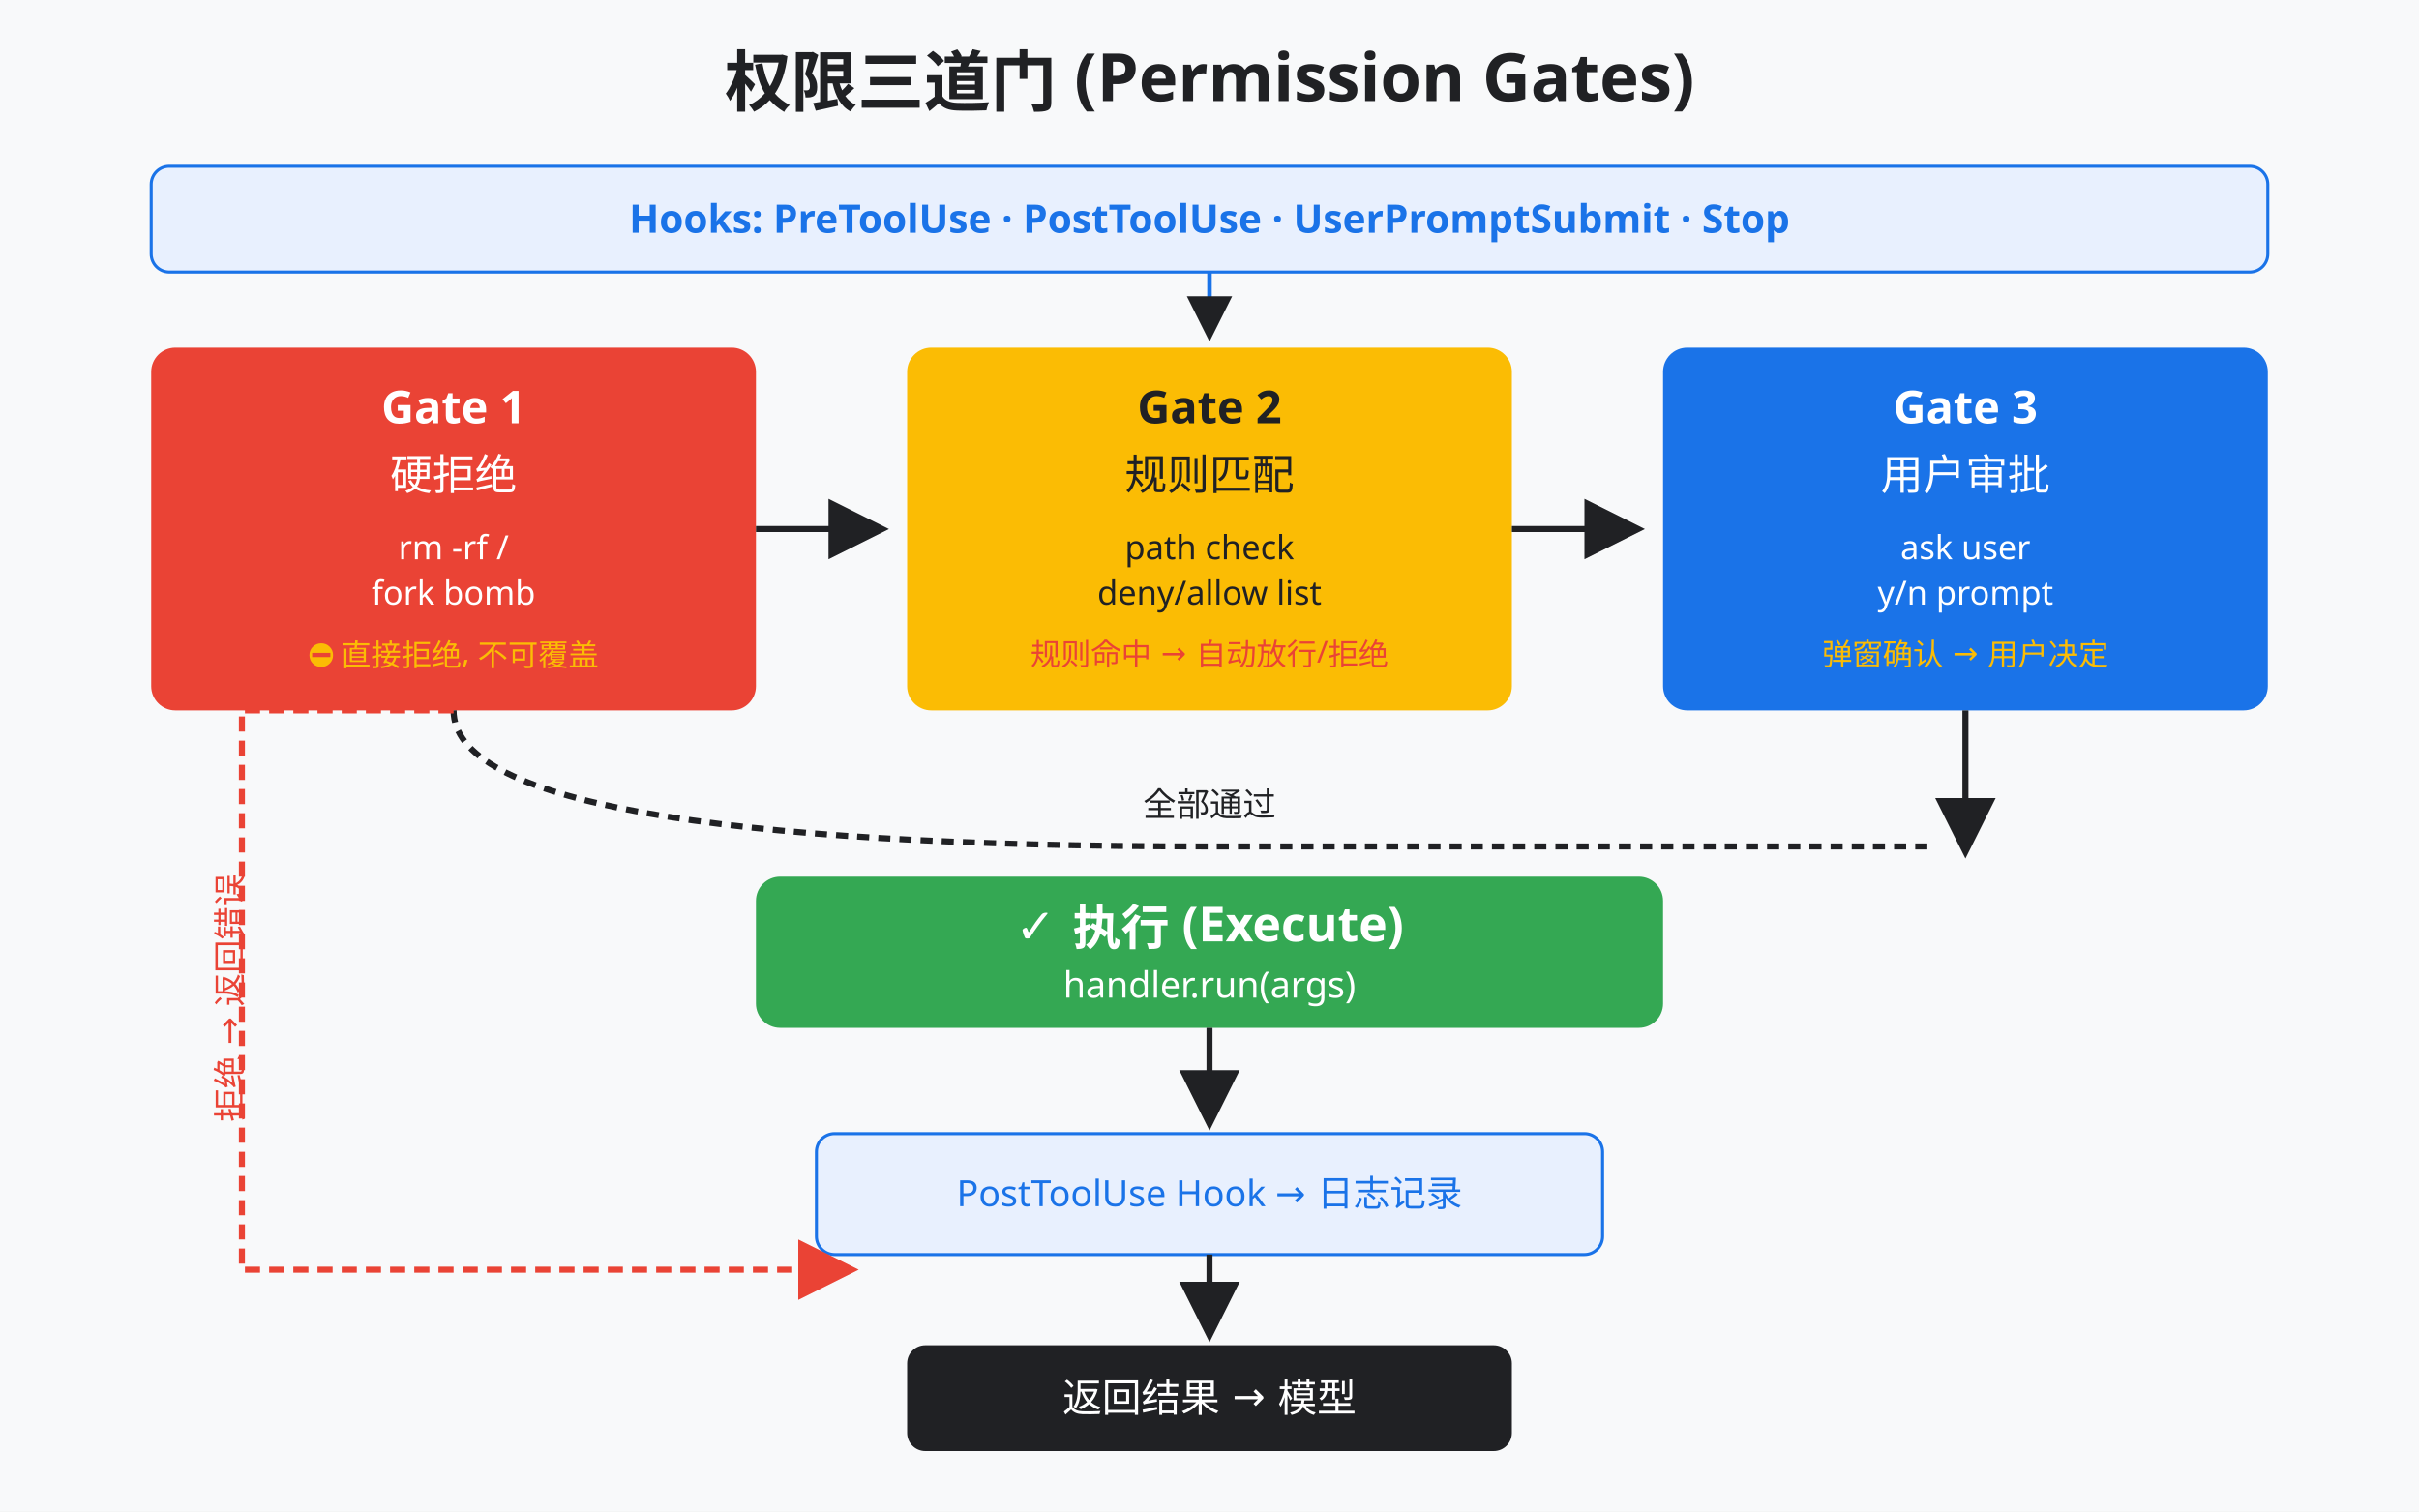
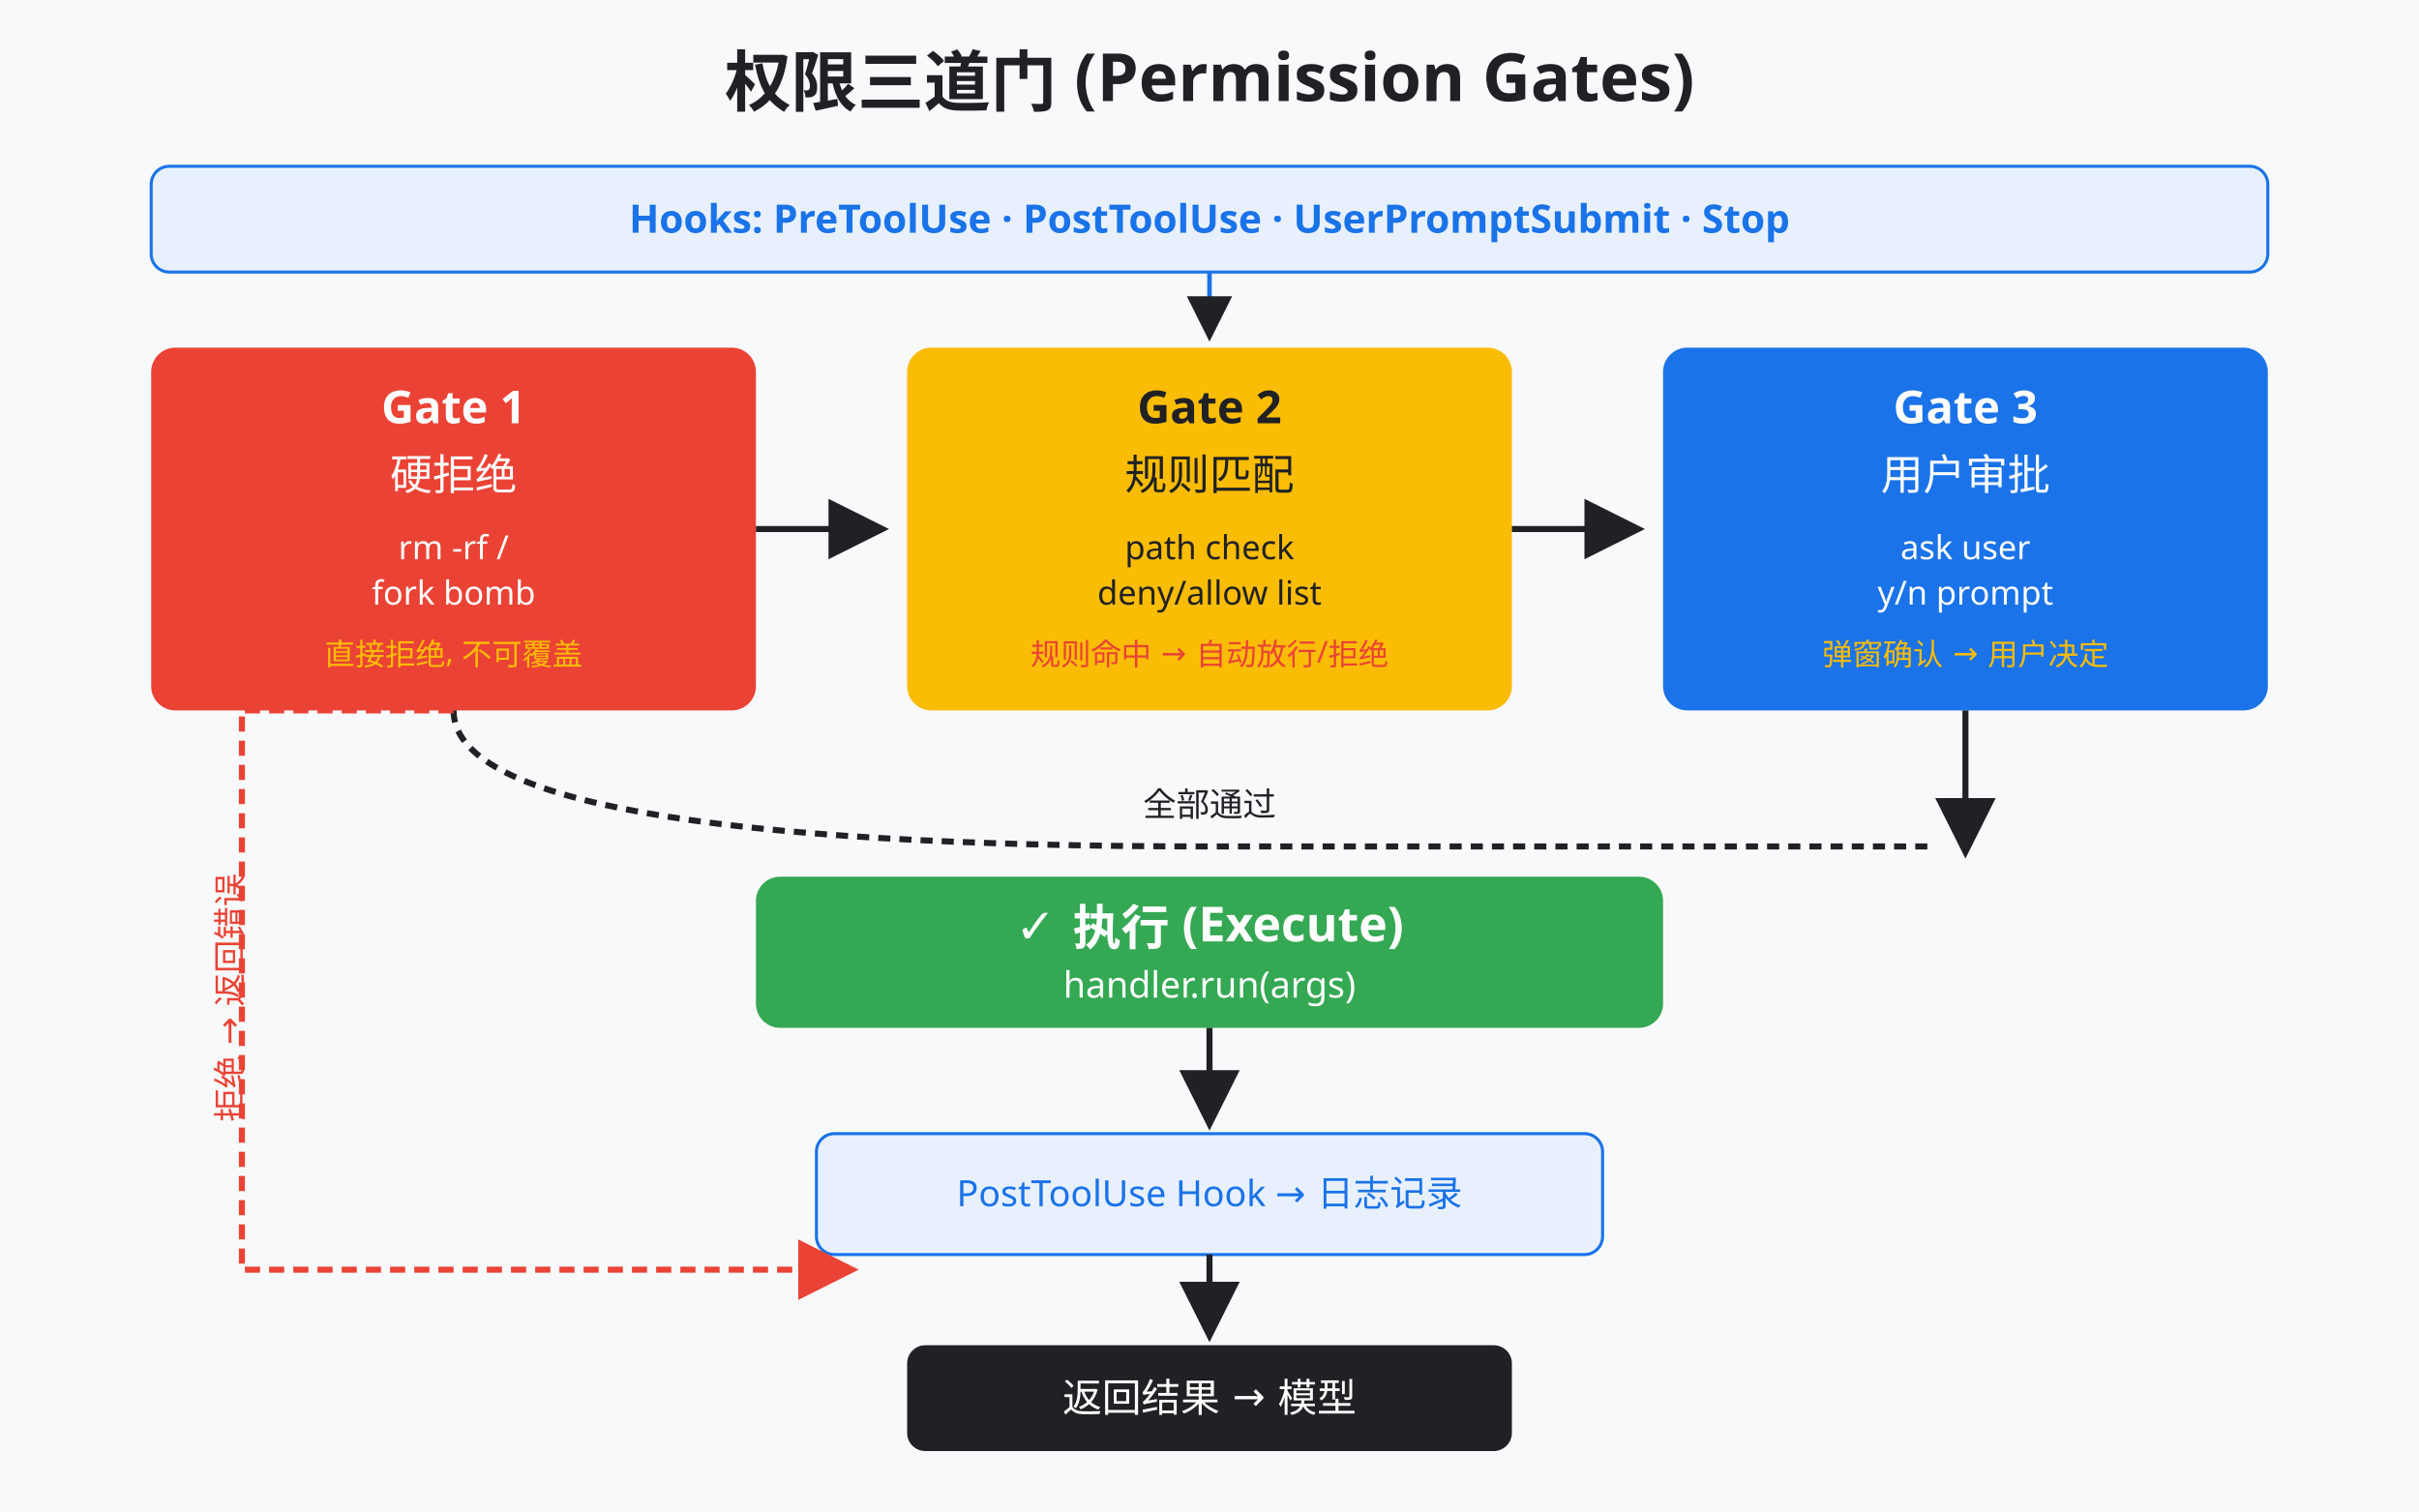
<svg xmlns="http://www.w3.org/2000/svg" viewBox="0 0 800 500" font-family="sans-serif">
  <defs>
    <marker id="arrow" markerWidth="10" markerHeight="10" refX="8" refY="5" orient="auto">
      <path d="M0,0 L10,5 L0,10 z" fill="#202124" />
    </marker>
    <marker id="arrowRed" markerWidth="10" markerHeight="10" refX="8" refY="5" orient="auto">
      <path d="M0,0 L10,5 L0,10 z" fill="#ea4335" />
    </marker>
  </defs>
  <rect width="800" height="500" fill="#f8f9fa" />
  <text x="400" y="35" text-anchor="middle" font-size="22" font-weight="bold" fill="#202124">权限三道门 (Permission Gates)</text>
  <rect x="50" y="55" width="700" height="35" rx="6" fill="#e8f0fe" stroke="#1a73e8" stroke-width="1" />
  <text x="400" y="77" text-anchor="middle" font-size="13" fill="#1a73e8" font-weight="bold">Hooks: PreToolUse · PostToolUse · UserPromptSubmit · Stop</text>
  <line x1="400" y1="90" x2="400" y2="110" stroke="#1a73e8" stroke-width="1.5" marker-end="url(#arrow)" />
  <rect x="50" y="115" width="200" height="120" rx="8" fill="#ea4335" />
  <text x="150" y="140" text-anchor="middle" font-size="15" fill="white" font-weight="bold">Gate 1</text>
  <text x="150" y="162" text-anchor="middle" font-size="14" fill="white">硬拒绝</text>
  <text x="150" y="185" text-anchor="middle" font-size="11" fill="white">rm -rf /</text>
  <text x="150" y="200" text-anchor="middle" font-size="11" fill="white">fork bomb</text>
-   <text x="150" y="220" text-anchor="middle" font-size="10" fill="#fbbc04">⛔ 直接拒绝, 不可覆盖</text>
+   <text x="150" y="220" text-anchor="middle" font-size="10" fill="#fbbc04">直接拒绝, 不可覆盖</text>
  <line x1="250" y1="175" x2="290" y2="175" stroke="#202124" stroke-width="2" marker-end="url(#arrow)" />
  <rect x="300" y="115" width="200" height="120" rx="8" fill="#fbbc04" />
  <text x="400" y="140" text-anchor="middle" font-size="15" fill="#202124" font-weight="bold">Gate 2</text>
  <text x="400" y="162" text-anchor="middle" font-size="14" fill="#202124">规则匹配</text>
  <text x="400" y="185" text-anchor="middle" font-size="11" fill="#202124">path check</text>
  <text x="400" y="200" text-anchor="middle" font-size="11" fill="#202124">deny/allow list</text>
  <text x="400" y="220" text-anchor="middle" font-size="10" fill="#ea4335">规则命中 → 自动放行/拒绝</text>
  <line x1="500" y1="175" x2="540" y2="175" stroke="#202124" stroke-width="2" marker-end="url(#arrow)" />
  <rect x="550" y="115" width="200" height="120" rx="8" fill="#1a73e8" />
  <text x="650" y="140" text-anchor="middle" font-size="15" fill="white" font-weight="bold">Gate 3</text>
  <text x="650" y="162" text-anchor="middle" font-size="14" fill="white">用户审批</text>
  <text x="650" y="185" text-anchor="middle" font-size="11" fill="white">ask user</text>
  <text x="650" y="200" text-anchor="middle" font-size="11" fill="white">y/n prompt</text>
  <text x="650" y="220" text-anchor="middle" font-size="10" fill="#fbbc04">弹窗确认 → 用户决定</text>
  <line x1="650" y1="235" x2="650" y2="280" stroke="#202124" stroke-width="2" marker-end="url(#arrow)" />
  <path d="M 150 235 Q 150 280 400 280 L 640 280" stroke="#202124" stroke-width="2" fill="none" stroke-dasharray="4,3" />
  <text x="400" y="270" text-anchor="middle" font-size="11" fill="#202124">全部通过</text>
  <rect x="250" y="290" width="300" height="50" rx="8" fill="#34a853" />
  <text x="400" y="312" text-anchor="middle" font-size="16" fill="white" font-weight="bold">✓ 执行 (Execute)</text>
  <text x="400" y="330" text-anchor="middle" font-size="12" fill="white">handler.run(args)</text>
  <line x1="400" y1="340" x2="400" y2="370" stroke="#202124" stroke-width="2" marker-end="url(#arrow)" />
  <rect x="270" y="375" width="260" height="40" rx="6" fill="#e8f0fe" stroke="#1a73e8" stroke-width="1" />
  <text x="400" y="399" text-anchor="middle" font-size="12" fill="#1a73e8">PostToolUse Hook → 日志记录</text>
  <line x1="400" y1="415" x2="400" y2="440" stroke="#202124" stroke-width="2" marker-end="url(#arrow)" />
  <rect x="300" y="445" width="200" height="35" rx="6" fill="#202124" />
  <text x="400" y="467" text-anchor="middle" font-size="13" fill="white">返回结果 → 模型</text>
  <path d="M 150 235 L 80 235 L 80 420 L 280 420" stroke="#ea4335" stroke-width="2" fill="none" stroke-dasharray="5,3" marker-end="url(#arrowRed)" />
  <text x="80" y="330" text-anchor="middle" font-size="11" fill="#ea4335" transform="rotate(-90 80 330)">拒绝 → 返回错误</text>
</svg>
